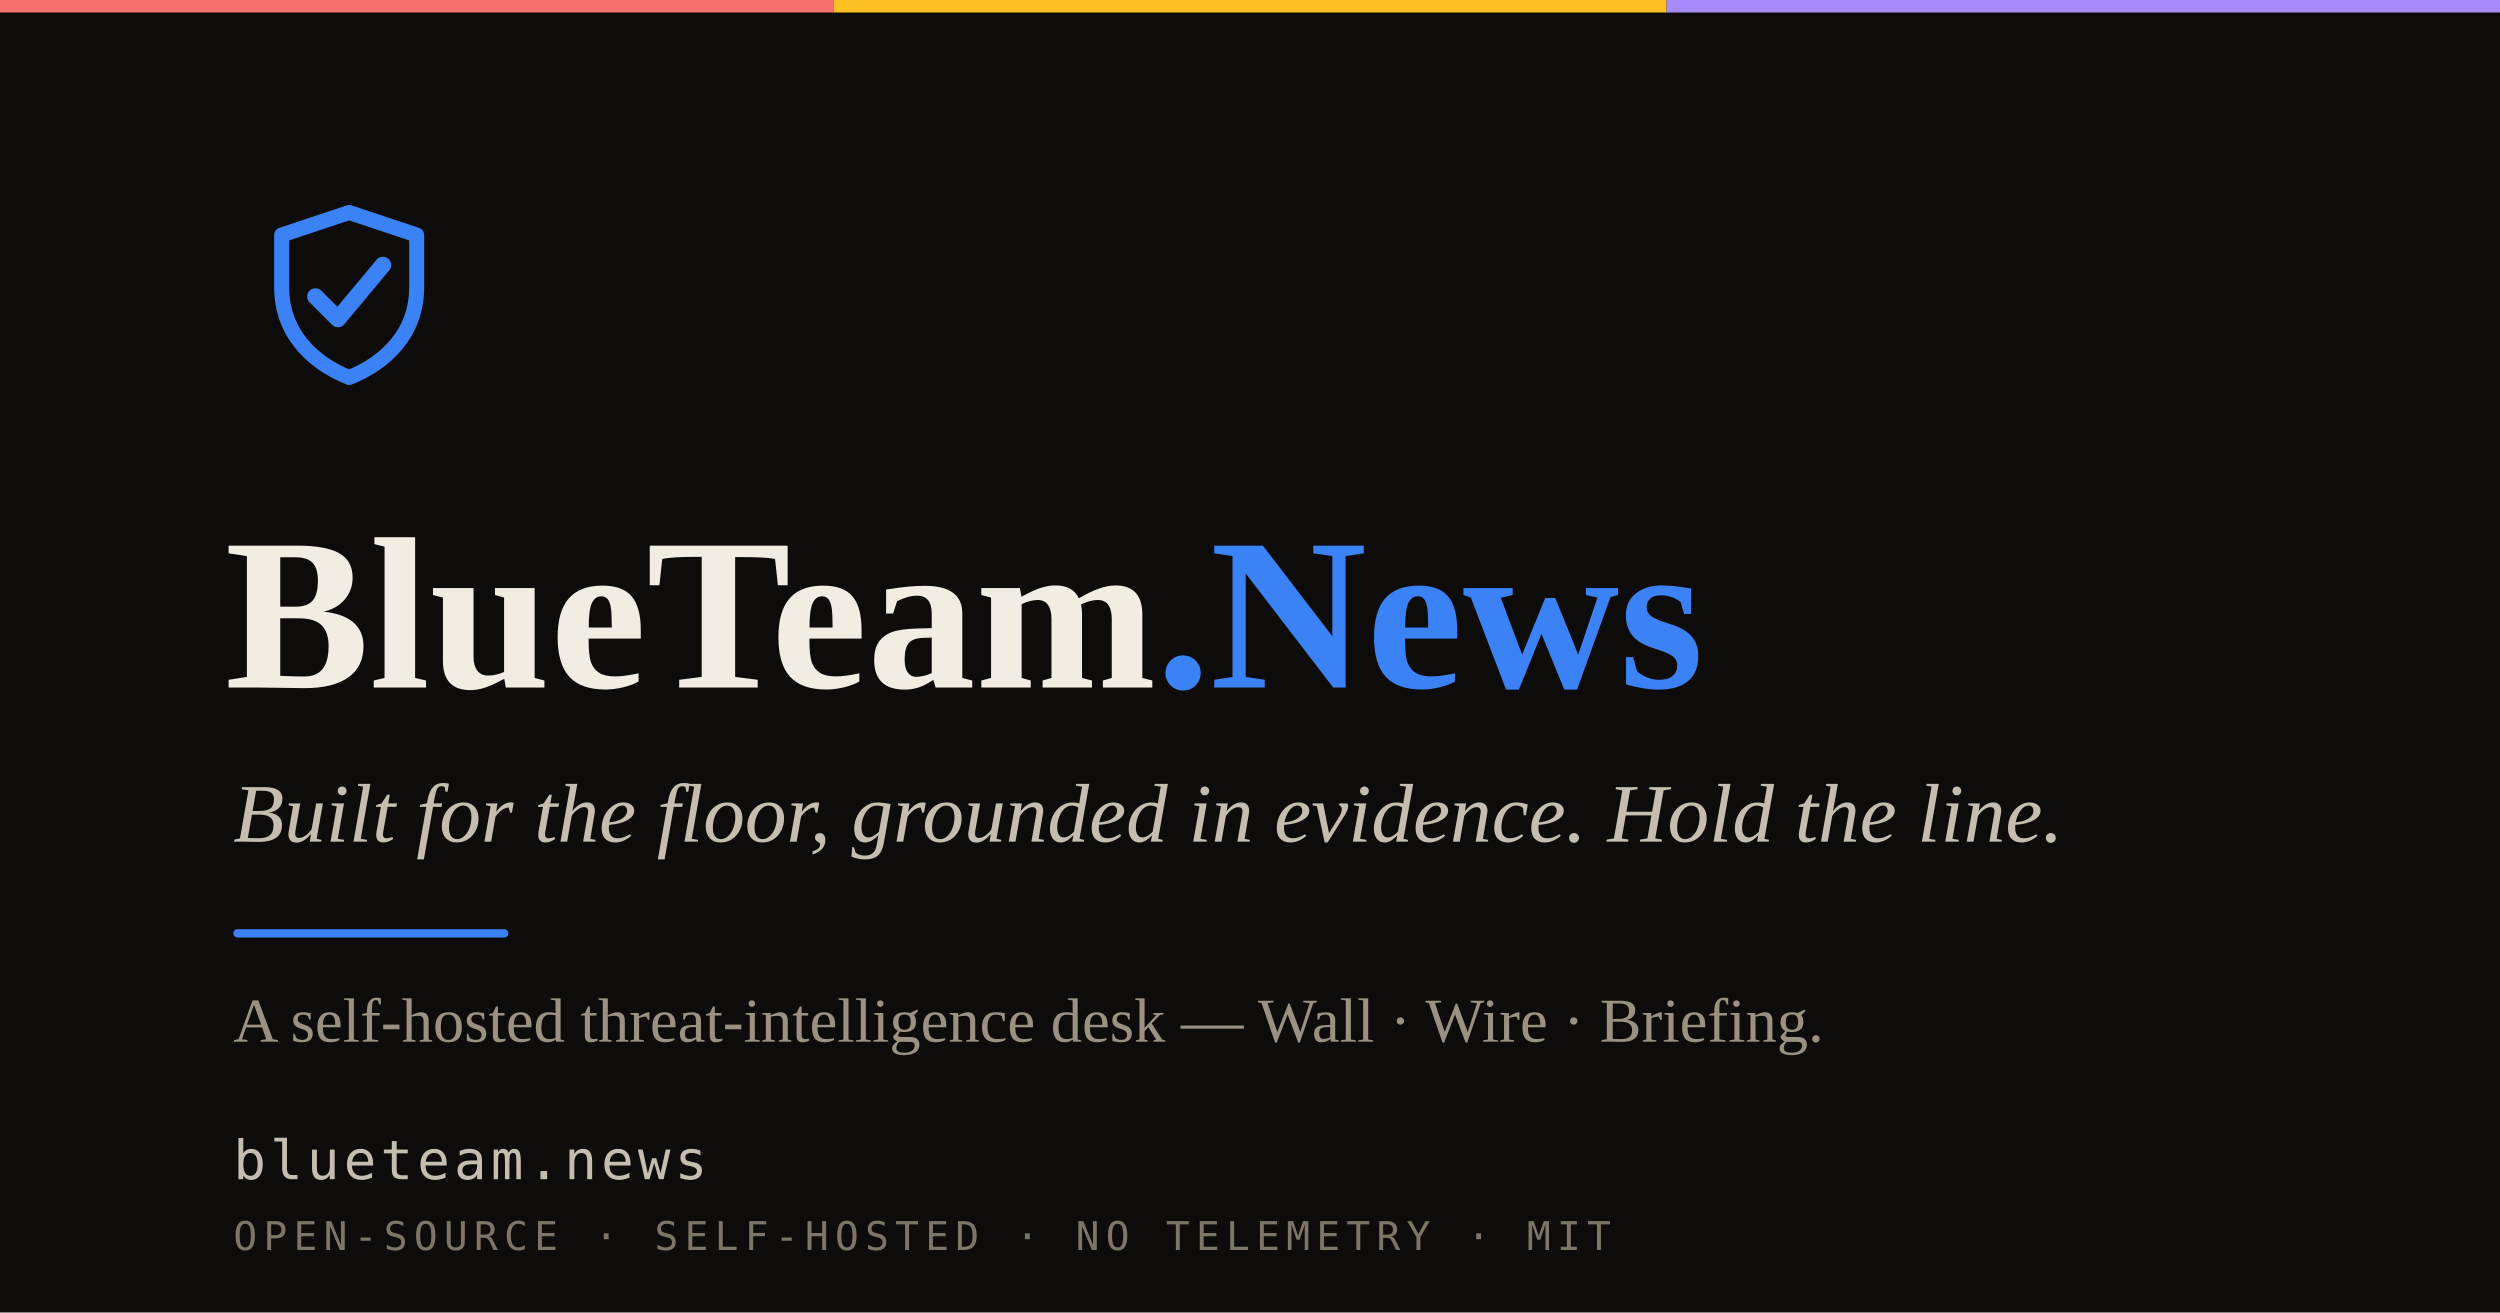
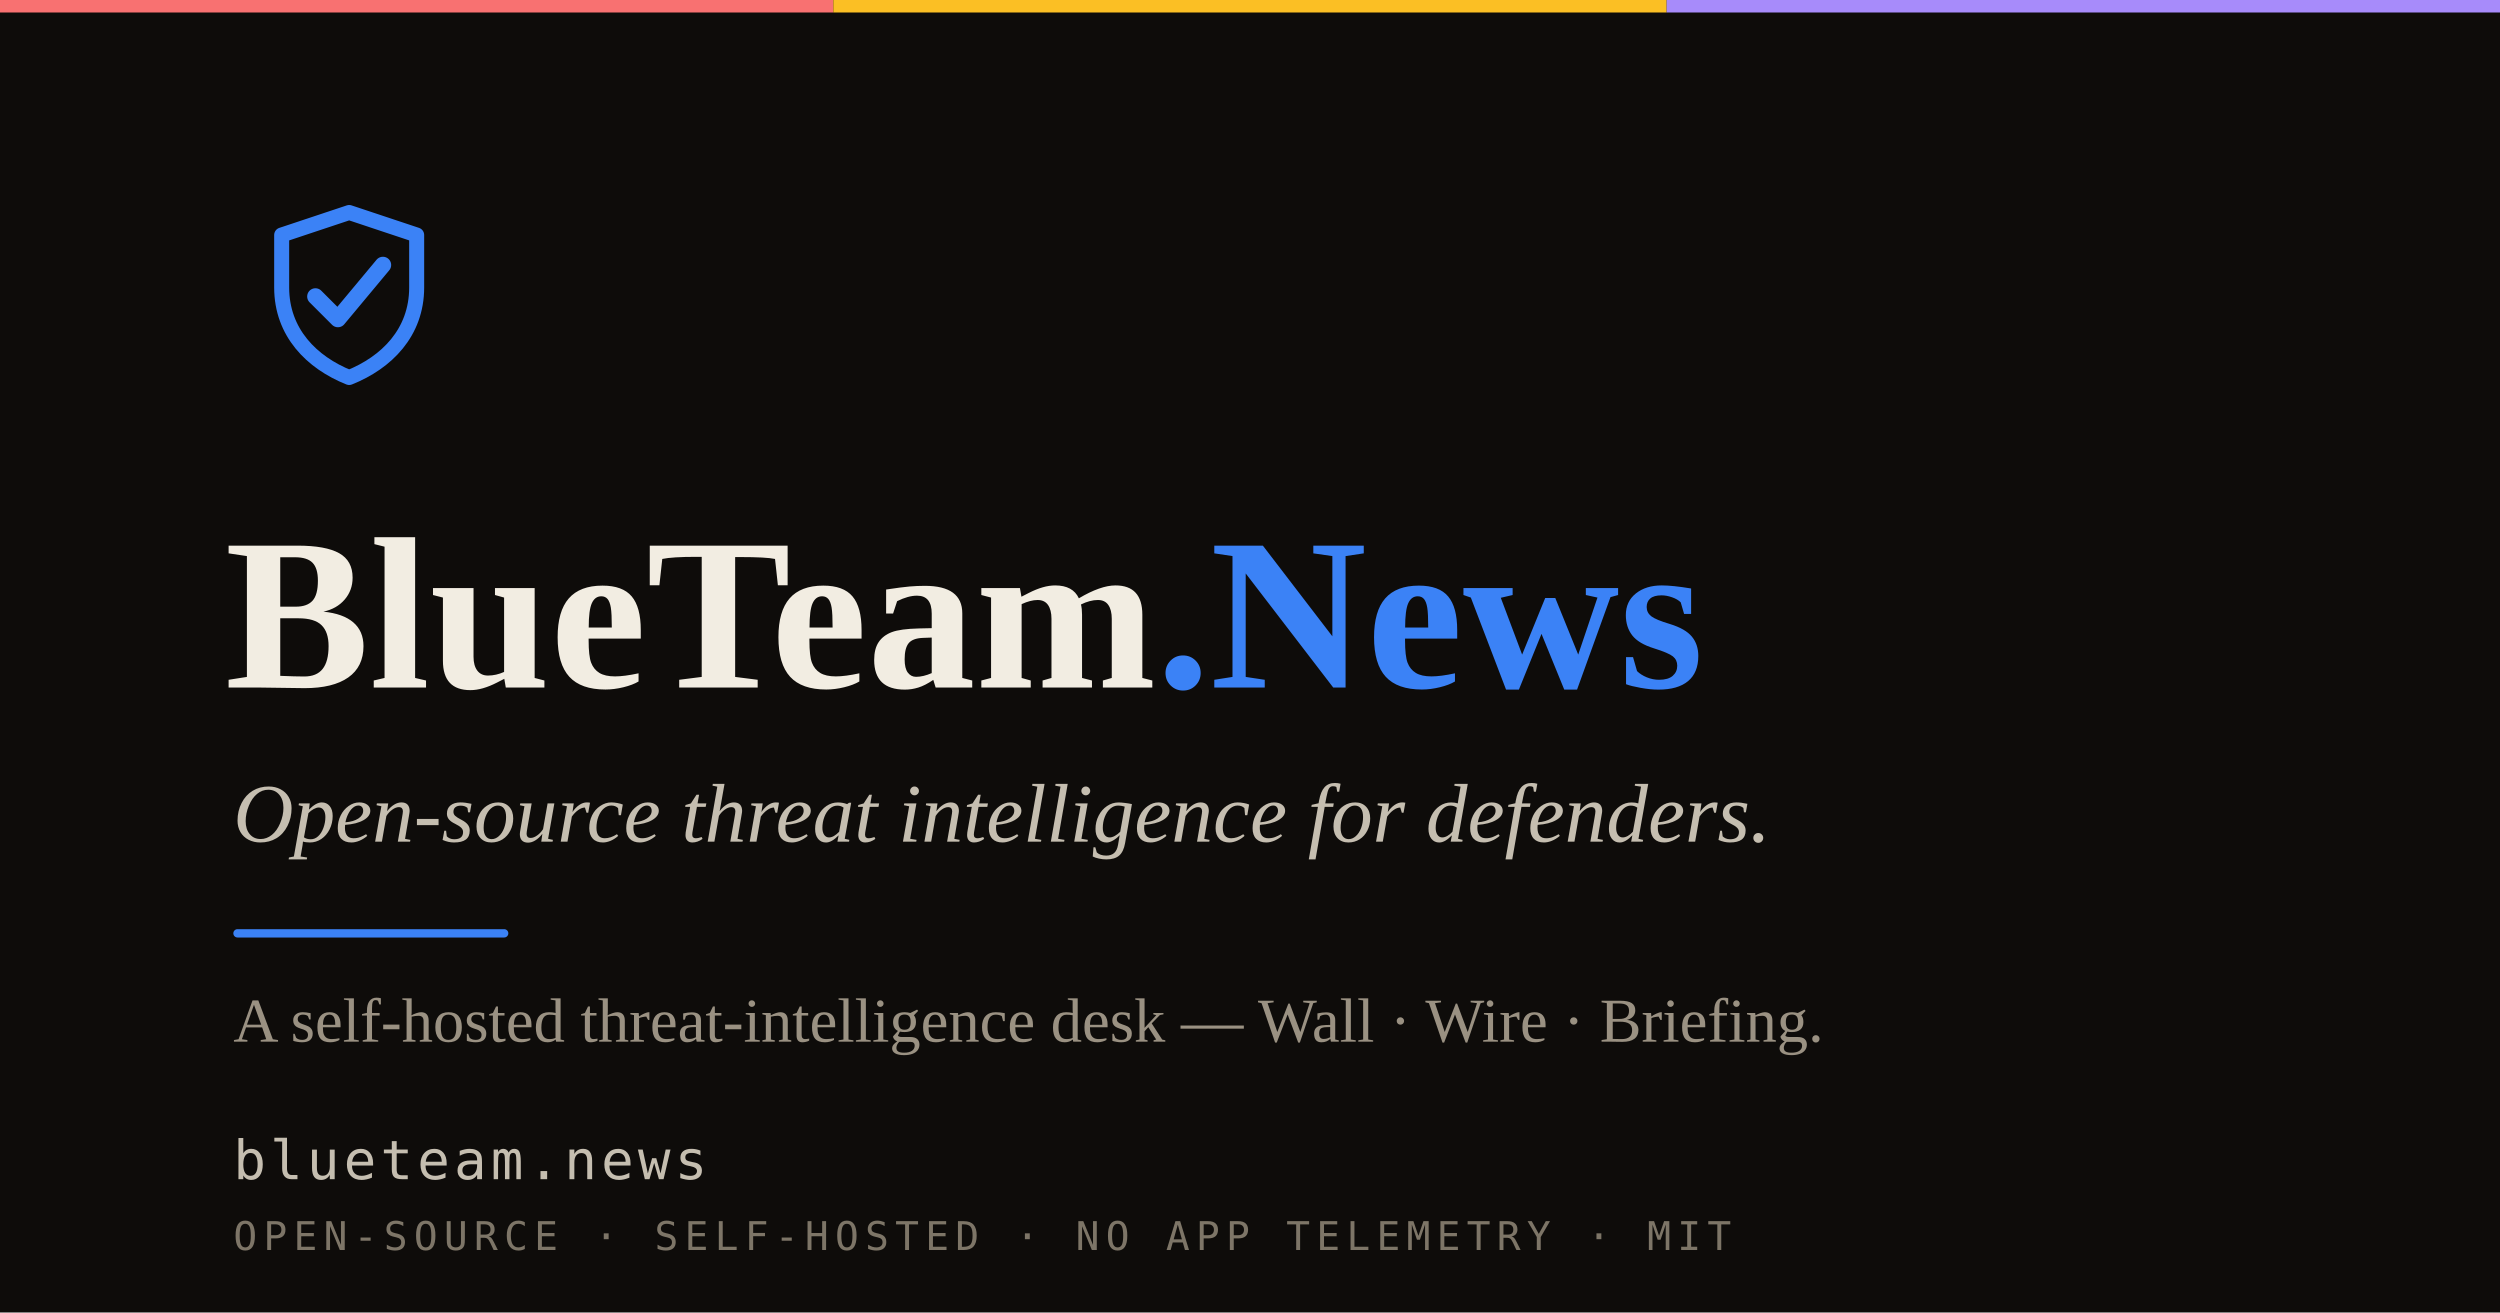
<svg xmlns="http://www.w3.org/2000/svg" width="1200" height="630" viewBox="0 0 1200 630">
  <rect width="1200" height="630" fill="#0e0c0a" />
  <rect x="0" y="0" width="400" height="6" fill="#f87171" />
  <rect x="400" y="0" width="400" height="6" fill="#fbbf24" />
  <rect x="800" y="0" width="400" height="6" fill="#a78bfa" />
  <g transform="translate(110,84) scale(3.6)">
    <path d="M16 5 L25 8 V15 C25 21 21 25 16 27 C11 25 7 21 7 15 V8 Z" fill="none" stroke="#3b82f6" stroke-width="2" stroke-linejoin="round" />
    <path d="M11.5 16.2 l3 3 l6 -7.2" fill="none" stroke="#3b82f6" stroke-width="2.2" stroke-linecap="round" stroke-linejoin="round" />
  </g>
  <text x="108" y="330" font-family="Georgia, 'Times New Roman', serif" font-size="104" font-weight="700" fill="#f2ede2">BlueTeam<tspan fill="#3b82f6">.News</tspan>
  </text>
-   <text x="112" y="404" font-family="Georgia, 'Times New Roman', serif" font-style="italic" font-size="40" fill="#c5beb0">Built for the floor, grounded in evidence. Hold the line.</text>
+   <text x="112" y="404" font-family="Georgia, 'Times New Roman', serif" font-style="italic" font-size="40" fill="#c5beb0">Open-source threat intelligence for defenders.</text>
  <rect x="112" y="446" width="132" height="4" rx="2" fill="#3b82f6" />
  <text x="112" y="500" font-family="Georgia, 'Times New Roman', serif" font-size="30" fill="#9a9182">A self-hosted threat-intelligence desk — Wall · Wire · Briefing.</text>
  <text x="112" y="566" font-family="'JetBrains Mono', 'Cascadia Mono', monospace" font-size="26" letter-spacing="2" fill="#c5beb0">blueteam.news</text>
-   <text x="112" y="600" font-family="'JetBrains Mono', 'Cascadia Mono', monospace" font-size="19" letter-spacing="3" fill="#7d7567">OPEN-SOURCE · SELF-HOSTED · NO TELEMETRY · MIT</text>
+   <text x="112" y="600" font-family="'JetBrains Mono', 'Cascadia Mono', monospace" font-size="19" letter-spacing="3" fill="#7d7567">OPEN-SOURCE · SELF-HOSTED · NO APP TELEMETRY · MIT</text>
</svg>
